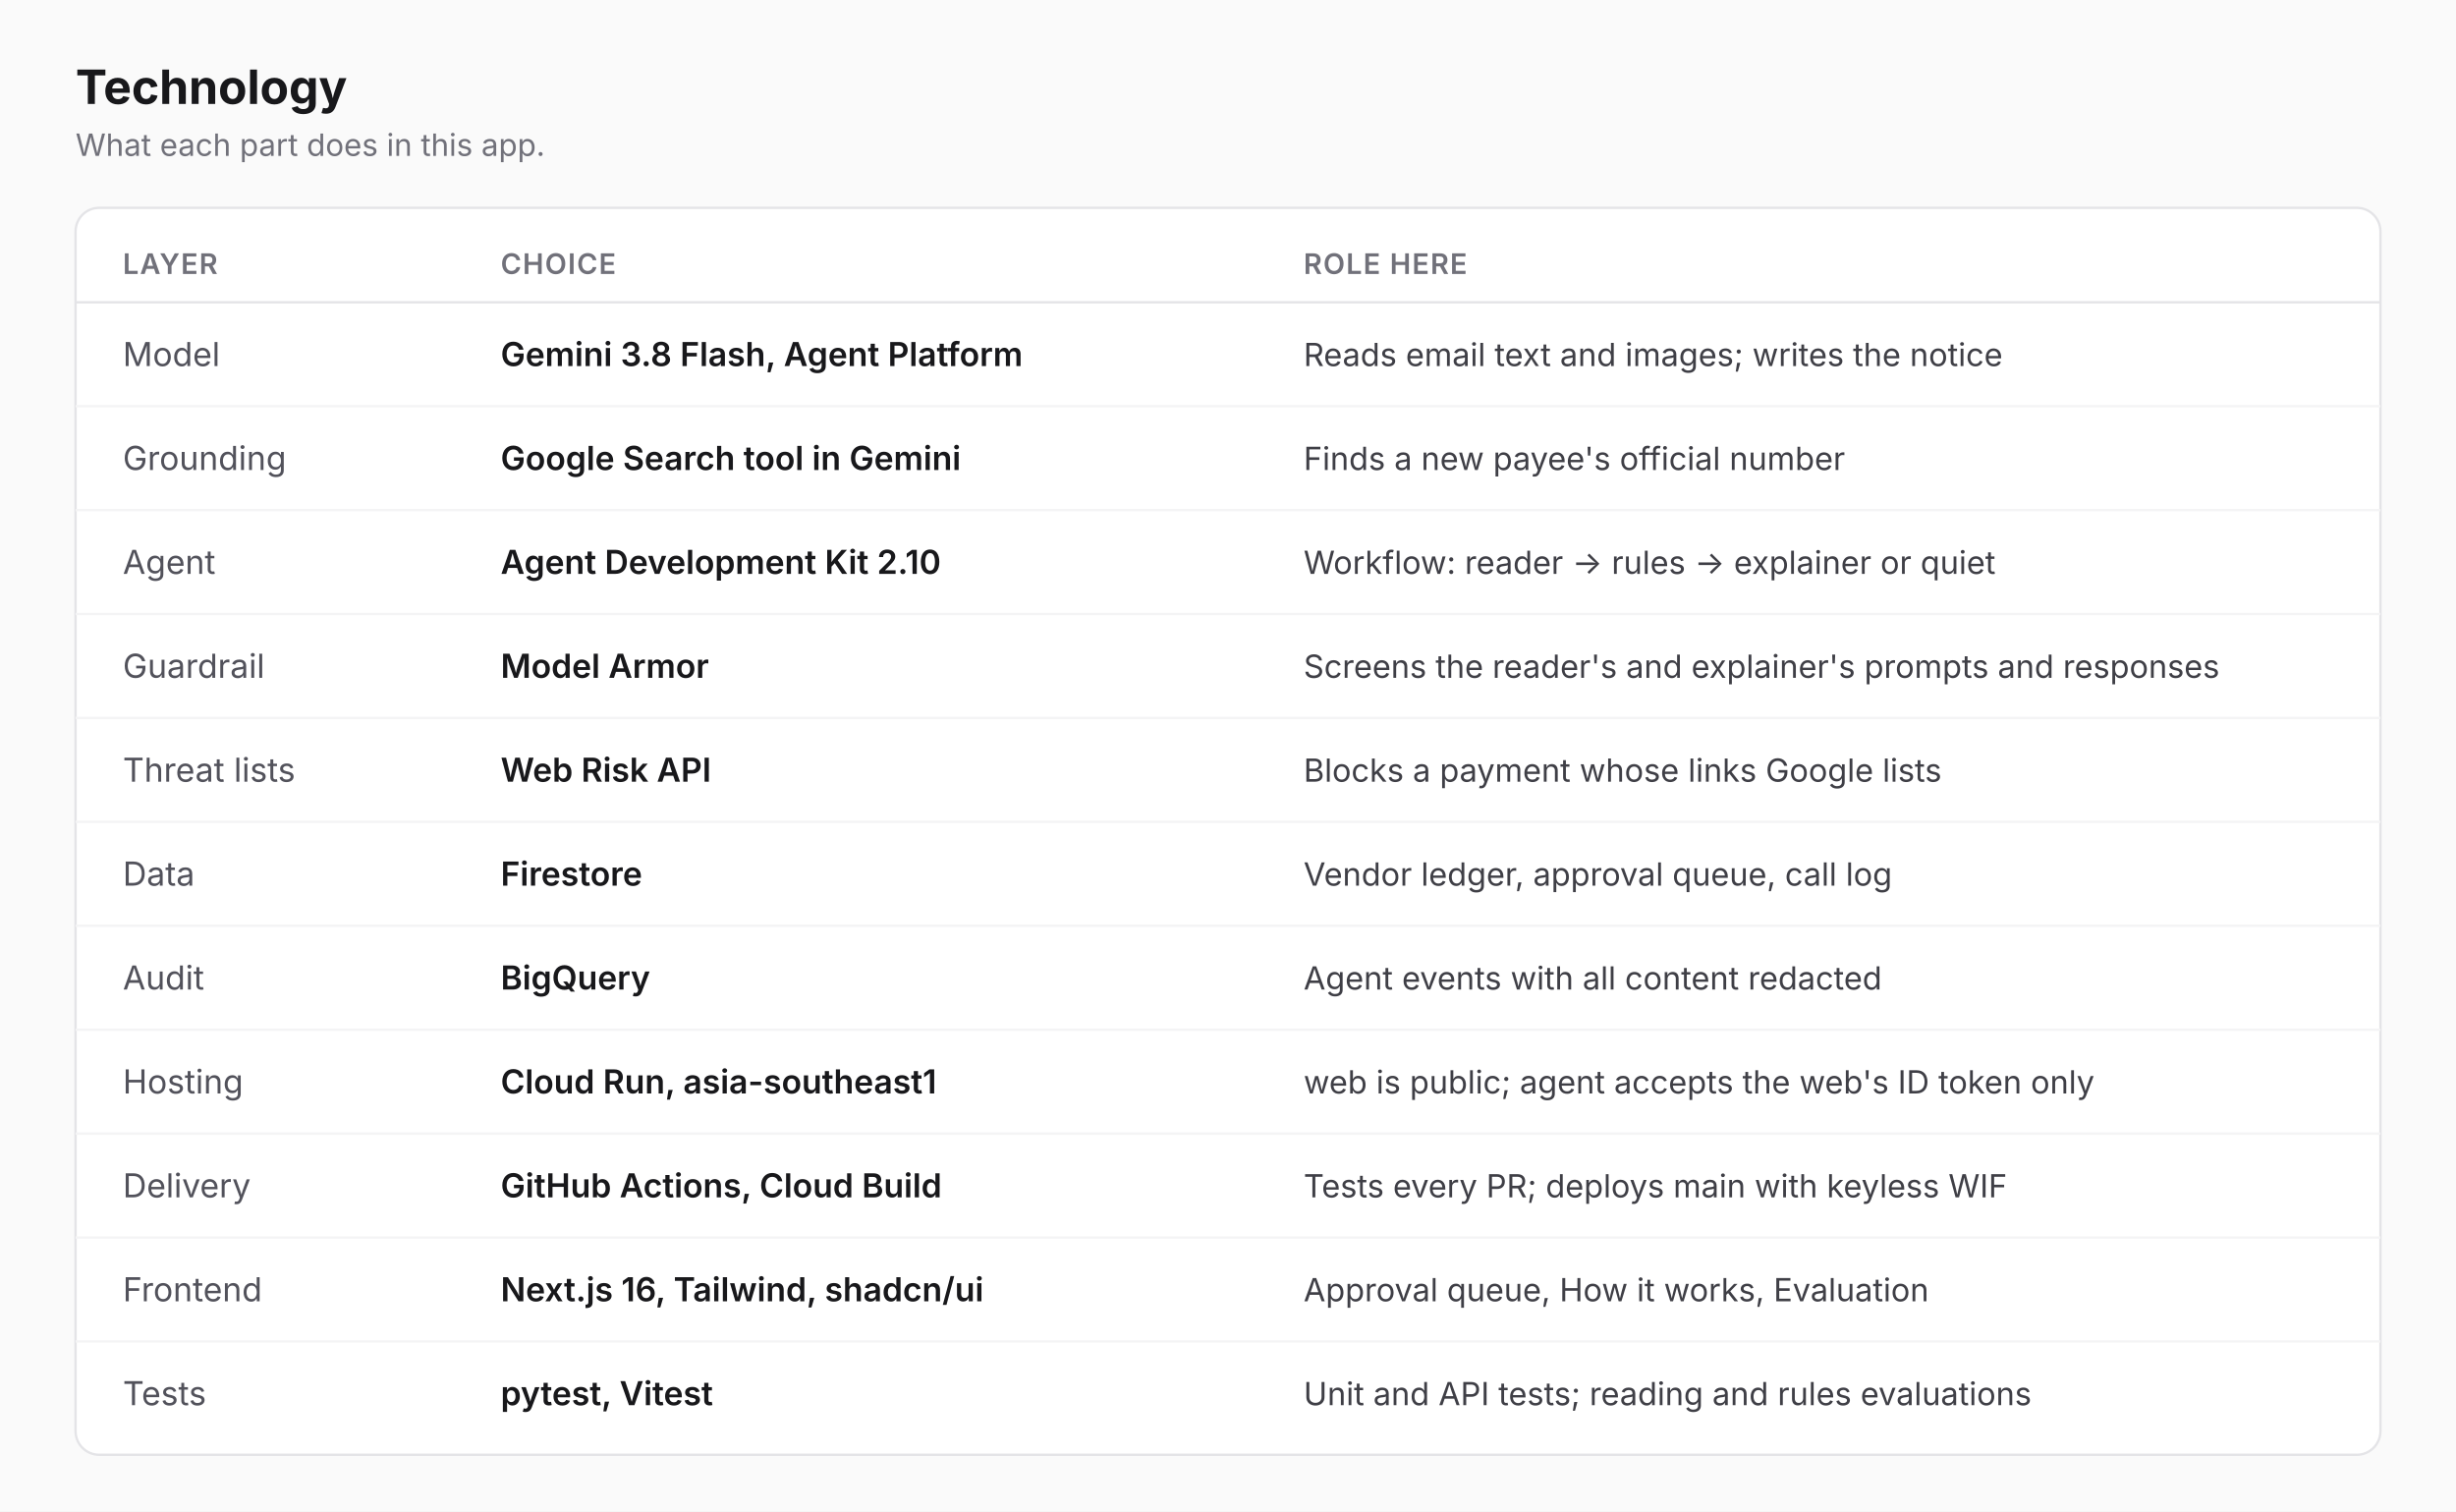
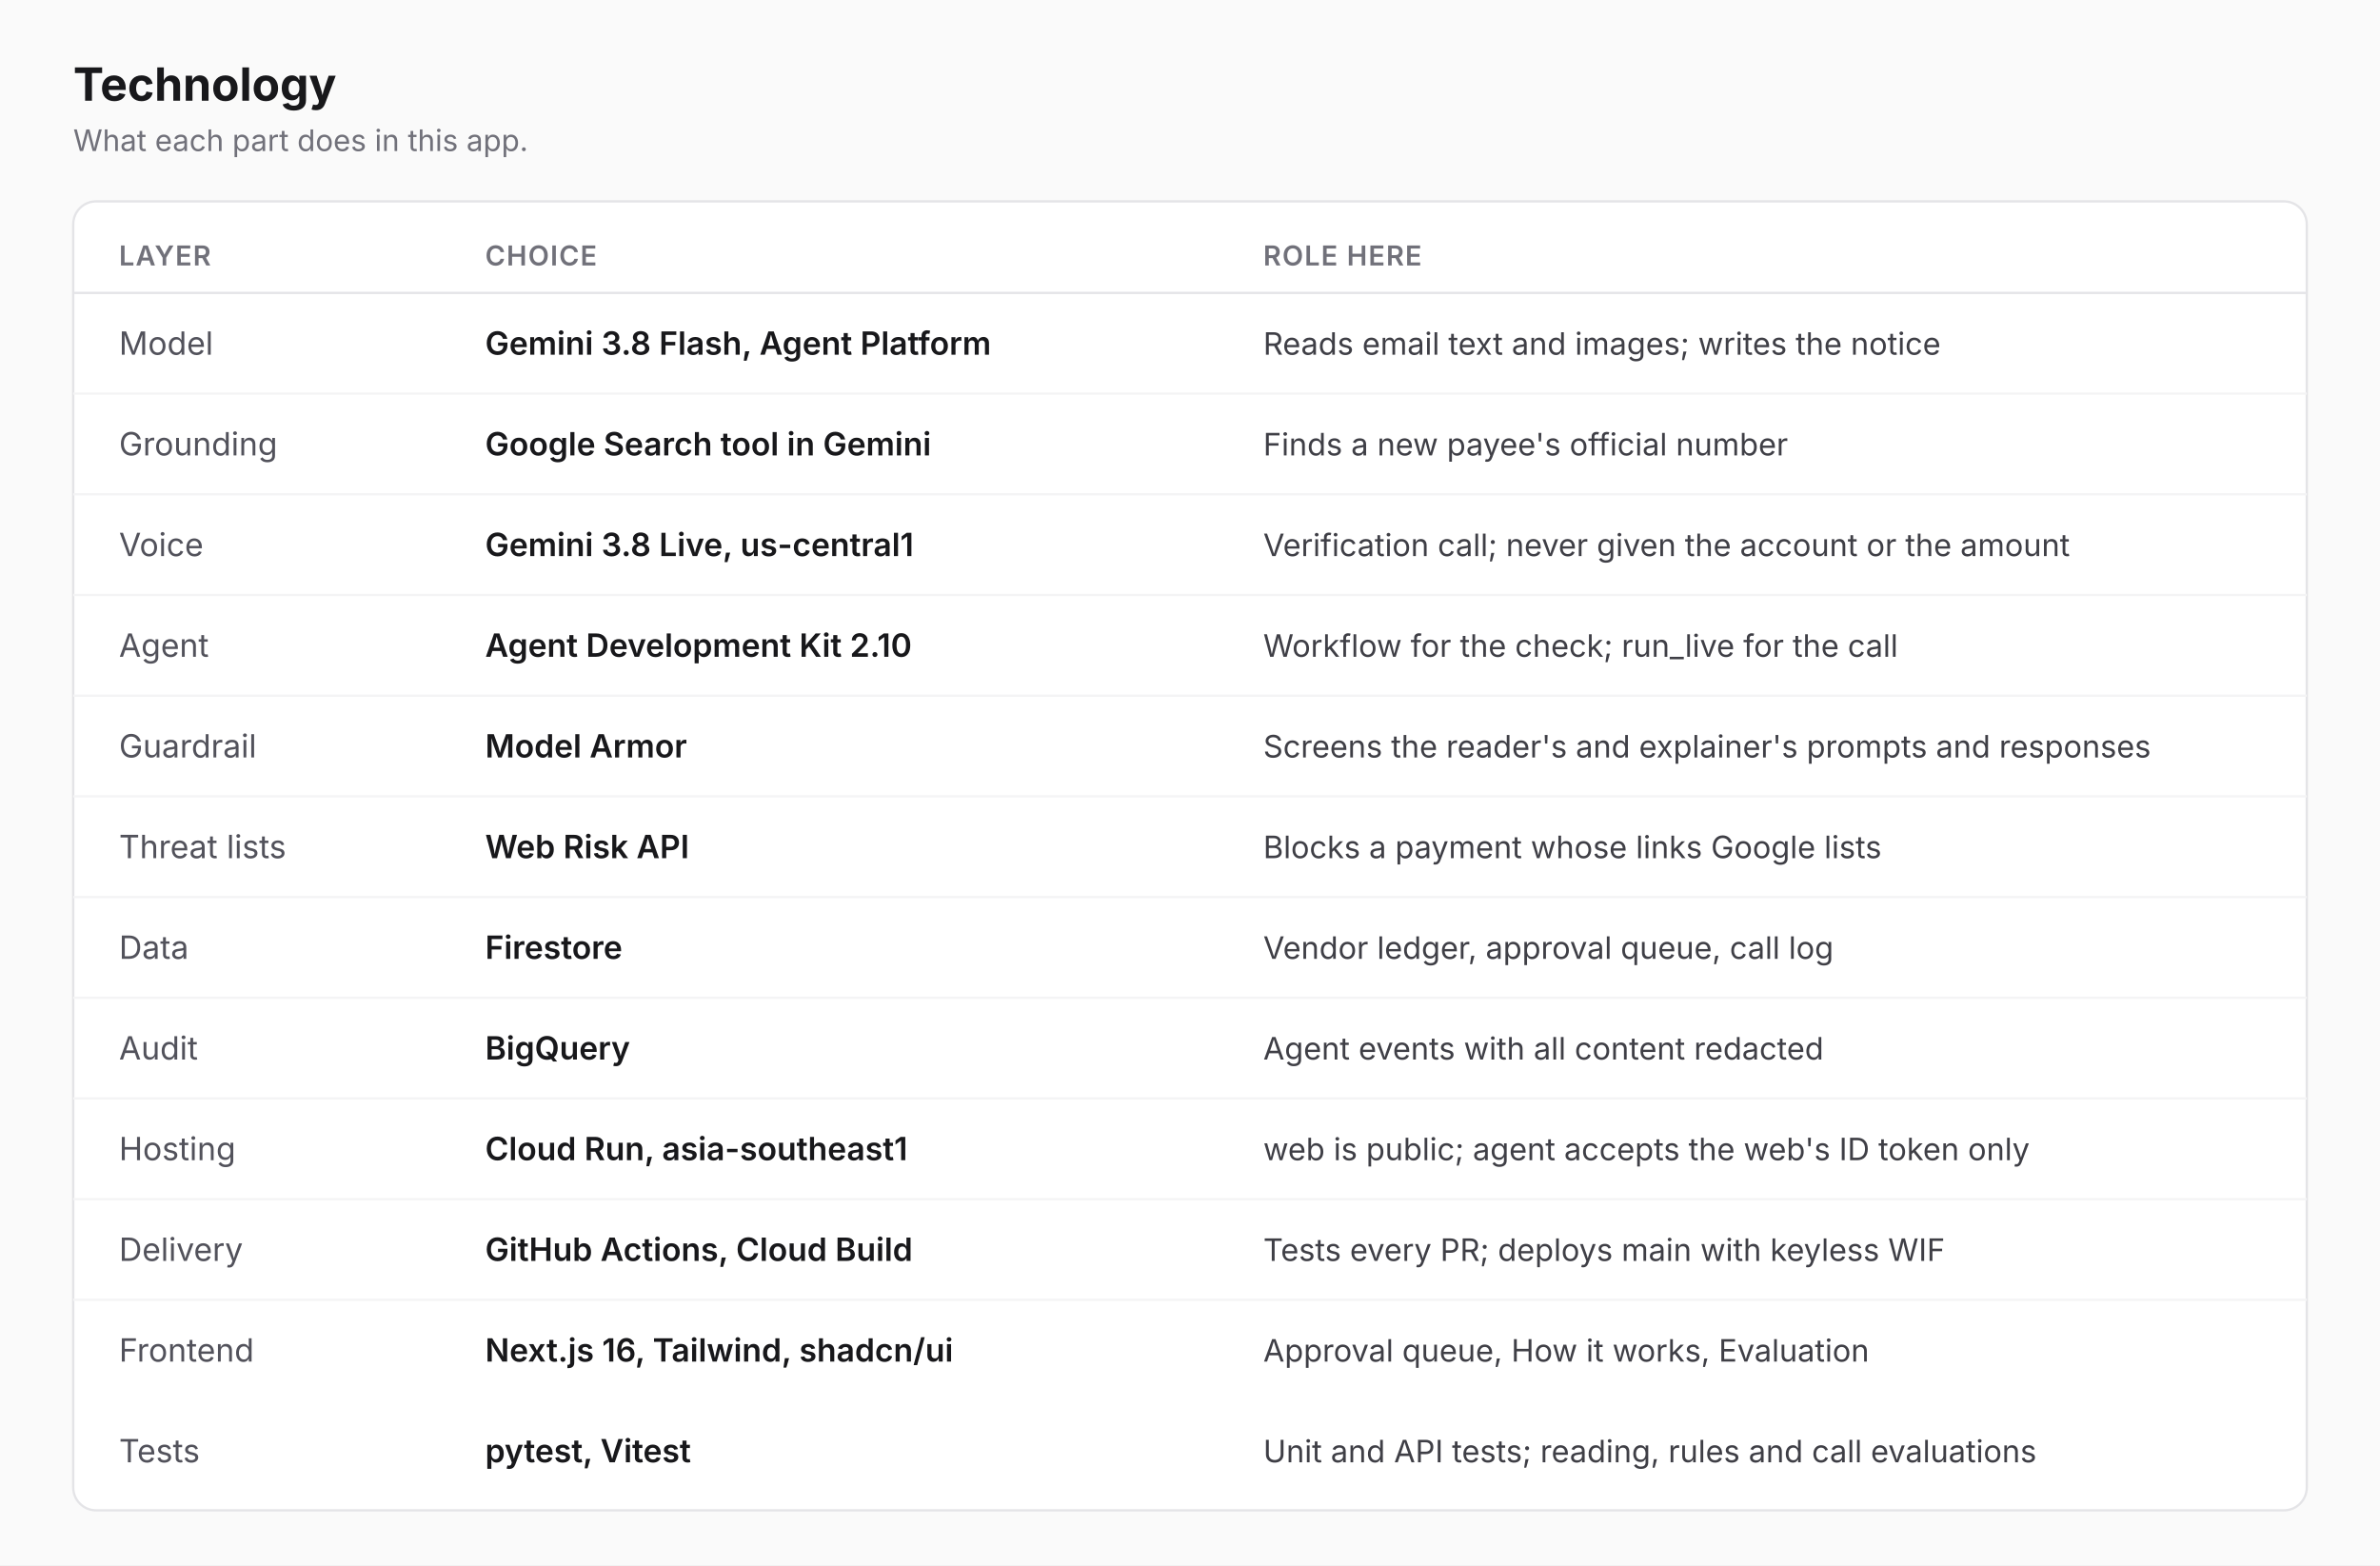
- <svg xmlns="http://www.w3.org/2000/svg" width="1040" height="640" viewBox="0 0 1040 640" font-family="Inter, 'Segoe UI', Helvetica, Arial, sans-serif">
+ <svg xmlns="http://www.w3.org/2000/svg" width="1040" height="684" viewBox="0 0 1040 684" font-family="Inter, 'Segoe UI', Helvetica, Arial, sans-serif">
  <style>
    .h { font-size: 20px; font-weight: 700; fill: #18181b; }
    .m { font-size: 13px; fill: #71717a; }
    .c { font-size: 12px; font-weight: 600; fill: #71717a; letter-spacing: 0.04em; }
    .k { font-size: 14px; fill: #52525b; }
    .t { font-size: 14px; font-weight: 600; fill: #18181b; }
    .s { font-size: 13.5px; fill: #3f3f46; }
  </style>
-   <rect width="1040" height="640" fill="#fafafa" />
+   <rect width="1040" height="684" fill="#fafafa" />
  <text x="32" y="44" class="h">Technology</text>
  <text x="32" y="66" class="m">What each part does in this app.</text>
-   <rect x="32" y="88" width="976" height="528" rx="10" fill="#fff" stroke="#e4e4e7" />
+   <rect x="32" y="88" width="976" height="572" rx="10" fill="#fff" stroke="#e4e4e7" />
  <text x="52" y="116" class="c">LAYER</text>
  <text x="212" y="116" class="c">CHOICE</text>
  <text x="552" y="116" class="c">ROLE HERE</text>
  <line x1="32" y1="128" x2="1008" y2="128" stroke="#e4e4e7" />
  <g>
    <text x="52" y="155" class="k">Model</text>
    <text x="212" y="155" class="t">Gemini 3.8 Flash, Agent Platform</text>
    <text x="552" y="155" class="s">Reads email text and images; writes the notice</text>
    <text x="52" y="199" class="k">Grounding</text>
    <text x="212" y="199" class="t">Google Search tool in Gemini</text>
    <text x="552" y="199" class="s">Finds a new payee's official number</text>
-     <text x="52" y="243" class="k">Agent</text>
-     <text x="212" y="243" class="t">Agent Development Kit 2.10</text>
-     <text x="552" y="243" class="s">Workflow: reader → rules → explainer or quiet</text>
-     <text x="52" y="287" class="k">Guardrail</text>
-     <text x="212" y="287" class="t">Model Armor</text>
-     <text x="552" y="287" class="s">Screens the reader's and explainer's prompts and responses</text>
-     <text x="52" y="331" class="k">Threat lists</text>
-     <text x="212" y="331" class="t">Web Risk API</text>
-     <text x="552" y="331" class="s">Blocks a payment whose links Google lists</text>
-     <text x="52" y="375" class="k">Data</text>
-     <text x="212" y="375" class="t">Firestore</text>
-     <text x="552" y="375" class="s">Vendor ledger, approval queue, call log</text>
-     <text x="52" y="419" class="k">Audit</text>
-     <text x="212" y="419" class="t">BigQuery</text>
-     <text x="552" y="419" class="s">Agent events with all content redacted</text>
-     <text x="52" y="463" class="k">Hosting</text>
-     <text x="212" y="463" class="t">Cloud Run, asia-southeast1</text>
-     <text x="552" y="463" class="s">web is public; agent accepts the web's ID token only</text>
-     <text x="52" y="507" class="k">Delivery</text>
-     <text x="212" y="507" class="t">GitHub Actions, Cloud Build</text>
-     <text x="552" y="507" class="s">Tests every PR; deploys main with keyless WIF</text>
-     <text x="52" y="551" class="k">Frontend</text>
-     <text x="212" y="551" class="t">Next.js 16, Tailwind, shadcn/ui</text>
-     <text x="552" y="551" class="s">Approval queue, How it works, Evaluation</text>
-     <text x="52" y="595" class="k">Tests</text>
-     <text x="212" y="595" class="t">pytest, Vitest</text>
-     <text x="552" y="595" class="s">Unit and API tests; reading and rules evaluations</text>
+     <text x="52" y="243" class="k">Voice</text>
+     <text x="212" y="243" class="t">Gemini 3.8 Live, us-central1</text>
+     <text x="552" y="243" class="s">Verification call; never given the account or the amount</text>
+     <text x="52" y="287" class="k">Agent</text>
+     <text x="212" y="287" class="t">Agent Development Kit 2.10</text>
+     <text x="552" y="287" class="s">Workflow for the check; run_live for the call</text>
+     <text x="52" y="331" class="k">Guardrail</text>
+     <text x="212" y="331" class="t">Model Armor</text>
+     <text x="552" y="331" class="s">Screens the reader's and explainer's prompts and responses</text>
+     <text x="52" y="375" class="k">Threat lists</text>
+     <text x="212" y="375" class="t">Web Risk API</text>
+     <text x="552" y="375" class="s">Blocks a payment whose links Google lists</text>
+     <text x="52" y="419" class="k">Data</text>
+     <text x="212" y="419" class="t">Firestore</text>
+     <text x="552" y="419" class="s">Vendor ledger, approval queue, call log</text>
+     <text x="52" y="463" class="k">Audit</text>
+     <text x="212" y="463" class="t">BigQuery</text>
+     <text x="552" y="463" class="s">Agent events with all content redacted</text>
+     <text x="52" y="507" class="k">Hosting</text>
+     <text x="212" y="507" class="t">Cloud Run, asia-southeast1</text>
+     <text x="552" y="507" class="s">web is public; agent accepts the web's ID token only</text>
+     <text x="52" y="551" class="k">Delivery</text>
+     <text x="212" y="551" class="t">GitHub Actions, Cloud Build</text>
+     <text x="552" y="551" class="s">Tests every PR; deploys main with keyless WIF</text>
+     <text x="52" y="595" class="k">Frontend</text>
+     <text x="212" y="595" class="t">Next.js 16, Tailwind, shadcn/ui</text>
+     <text x="552" y="595" class="s">Approval queue, How it works, Evaluation</text>
+     <text x="52" y="639" class="k">Tests</text>
+     <text x="212" y="639" class="t">pytest, Vitest</text>
+     <text x="552" y="639" class="s">Unit and API tests; reading, rules and call evaluations</text>
  </g>
  <path d="M32 172H1008M32 216H1008M32 260H1008M32 304H1008M32 348H1008M32 392H1008M32 436H1008M32 480H1008M32 524H1008M32 568H1008" stroke="#f4f4f5" />
</svg>
